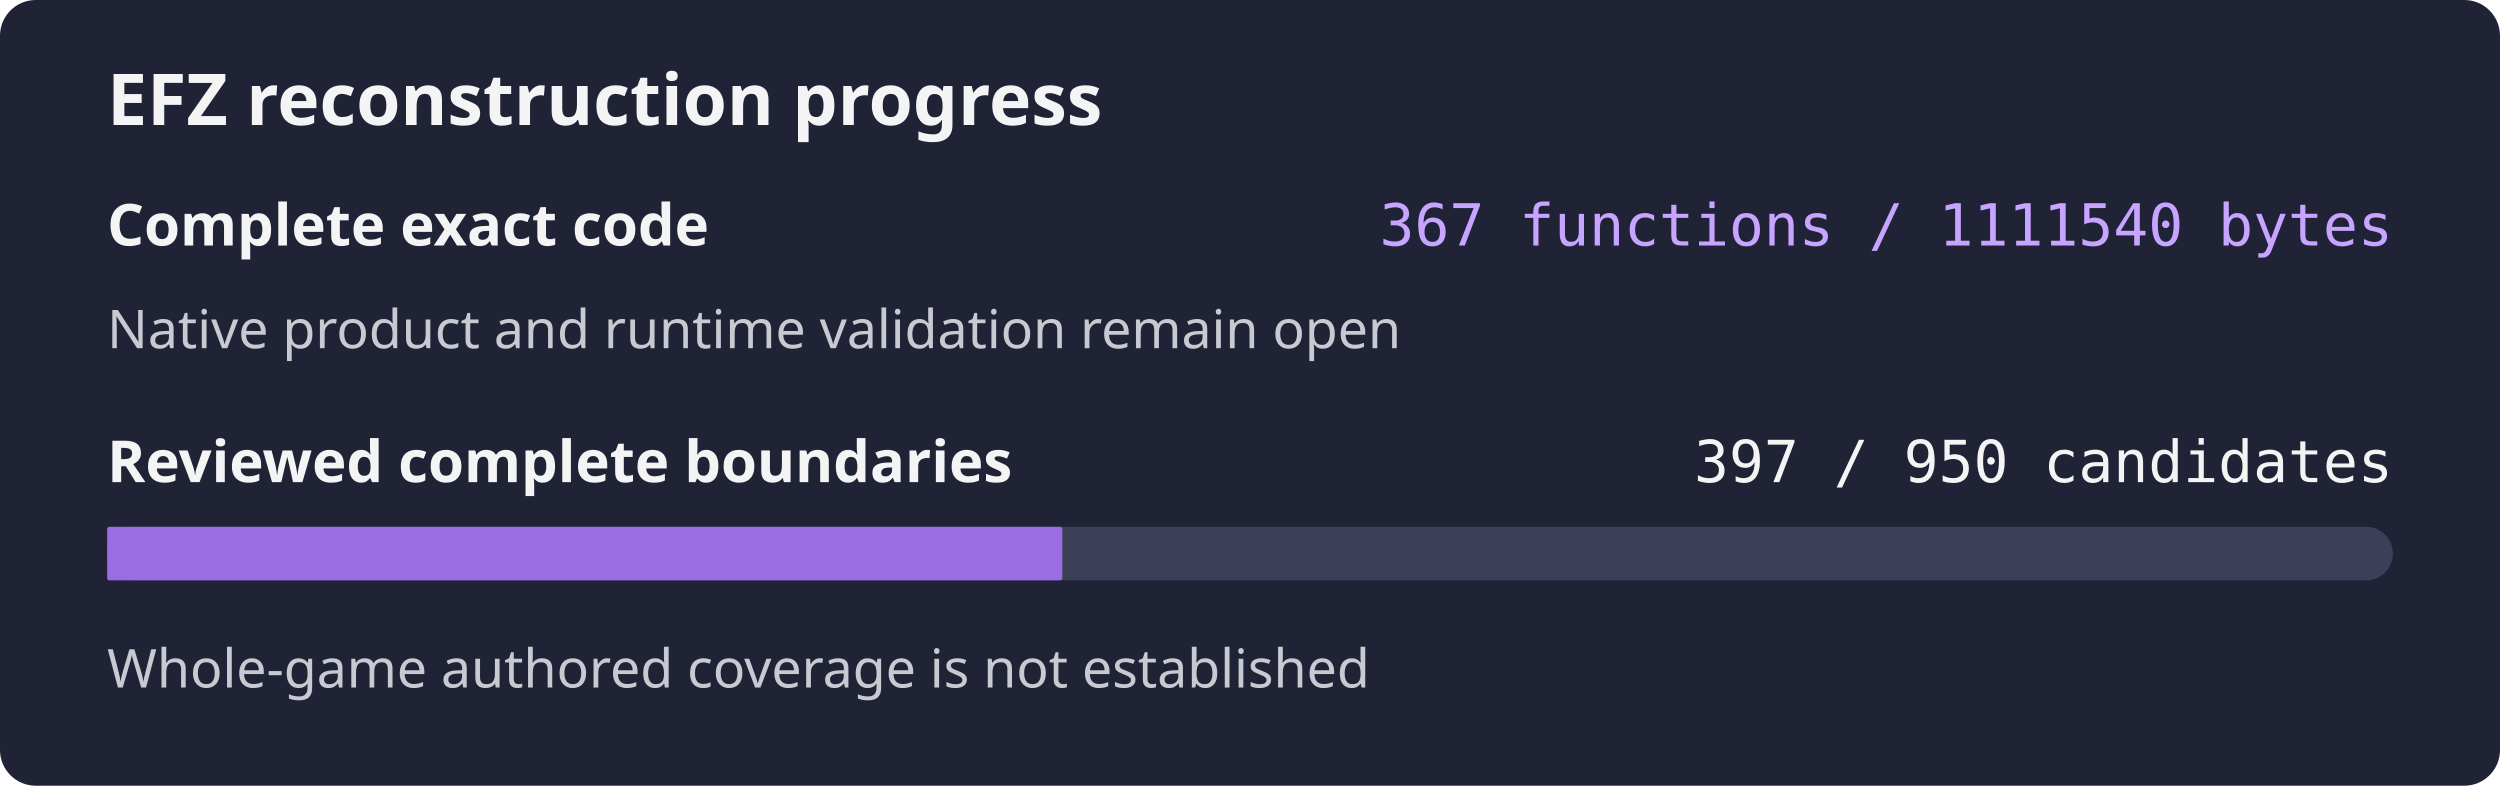
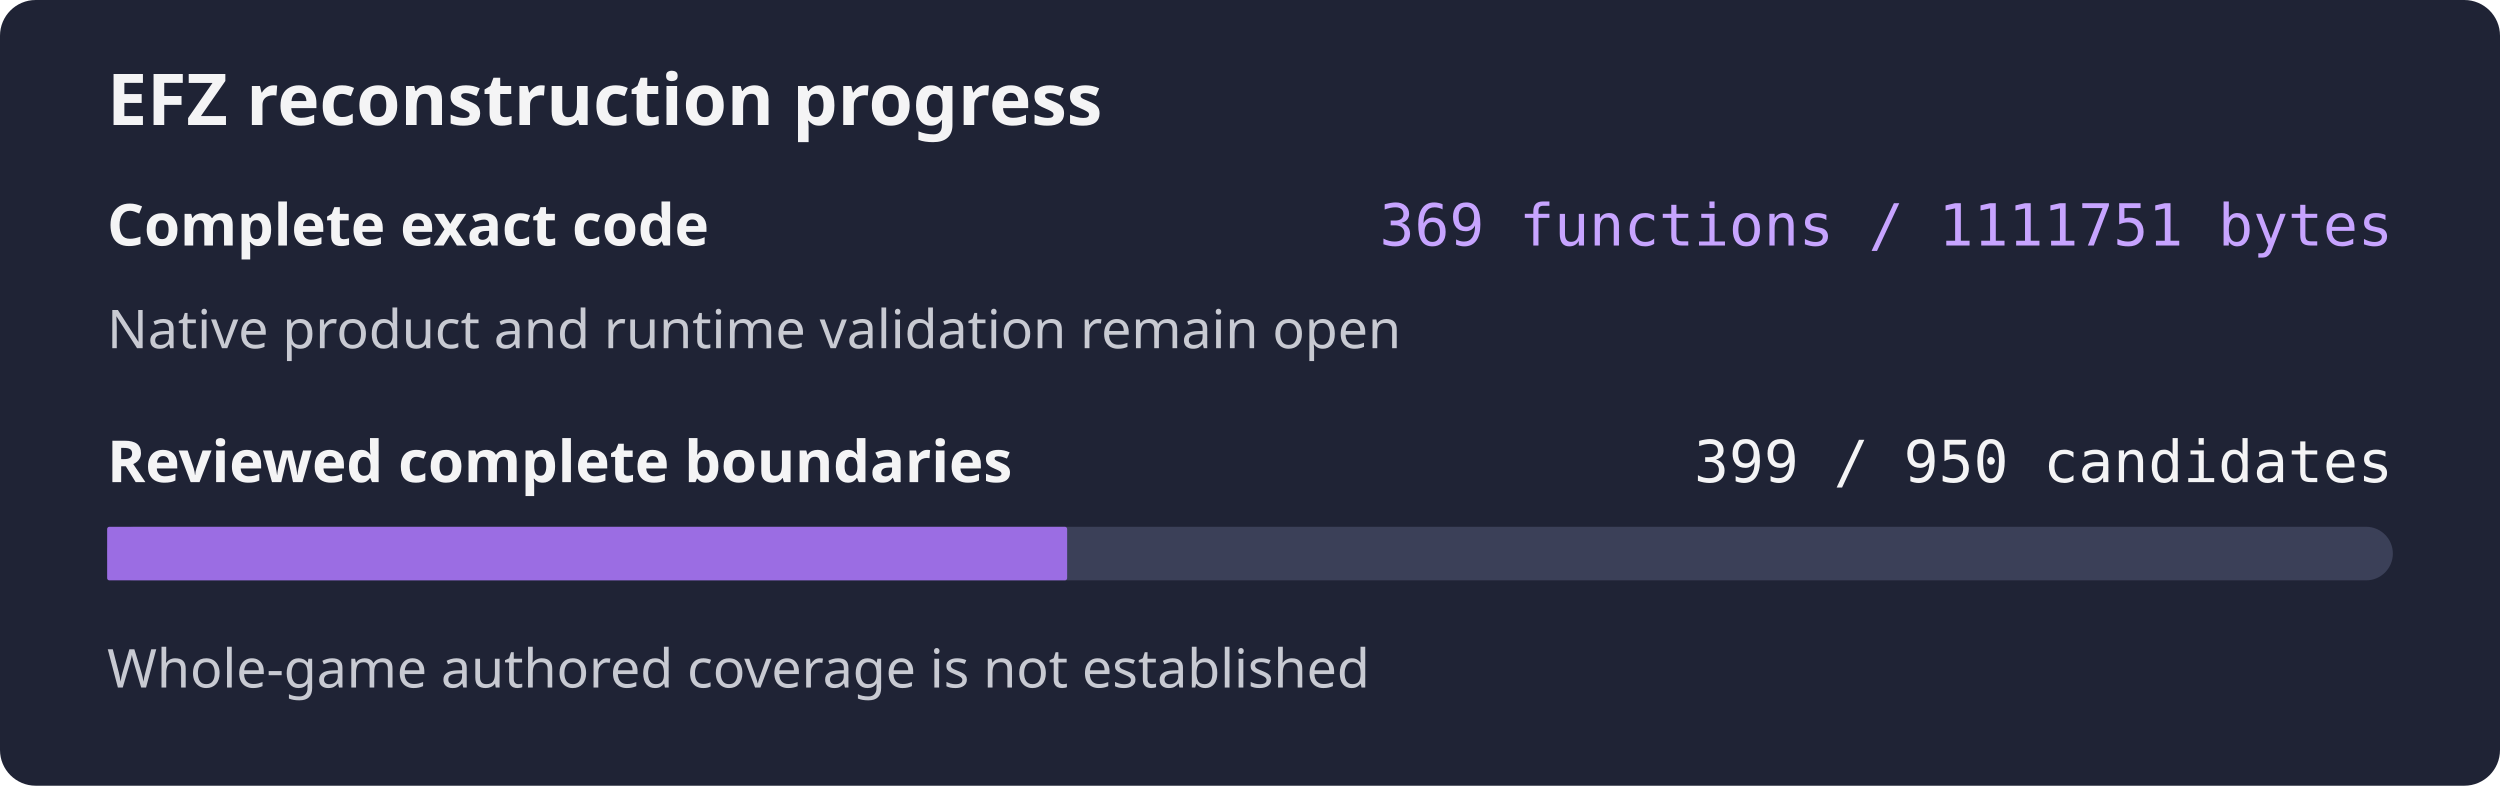
- <svg xmlns="http://www.w3.org/2000/svg" width="560" height="176" role="img" aria-label="EFZ reconstruction: 367 exact functions, 1111540 exact bytes; 397 reviewed boundaries out of 950 candidates">
+ <svg xmlns="http://www.w3.org/2000/svg" width="560" height="176" role="img" aria-label="EFZ reconstruction: 369 exact functions, 1111751 exact bytes; 399 reviewed boundaries out of 950 candidates">
  <rect width="560" height="176" rx="8" fill="#1f2335" />
  <text x="24" y="28" fill="#f4f4f5" font-family="sans-serif" font-size="16" font-weight="600">EFZ reconstruction progress</text>
  <text x="24" y="55" fill="#f4f4f5" font-family="sans-serif" font-size="13" font-weight="600">Complete exact code</text>
-   <text x="536" y="55" fill="#c7a4ff" text-anchor="end" font-family="monospace" font-size="13">367 functions / 1111540 bytes</text>
+   <text x="536" y="55" fill="#c7a4ff" text-anchor="end" font-family="monospace" font-size="13">369 functions / 1111751 bytes</text>
  <text x="24" y="78" fill="#c8cad2" font-family="sans-serif" font-size="12">Native product and runtime validation remain open</text>
  <text x="24" y="108" fill="#f4f4f5" font-family="sans-serif" font-size="13" font-weight="600">Reviewed complete boundaries</text>
-   <text x="536" y="108" fill="#f4f4f5" text-anchor="end" font-family="monospace" font-size="13">397 / 950 candidates</text>
+   <text x="536" y="108" fill="#f4f4f5" text-anchor="end" font-family="monospace" font-size="13">399 / 950 candidates</text>
  <rect x="24" y="118" width="512" height="12" rx="6" fill="#3b4058" />
-   <rect x="24" y="118" width="213.96" height="12" rx="0.5" fill="#9b6de3" />
+   <rect x="24" y="118" width="215.04" height="12" rx="0.5" fill="#9b6de3" />
  <text x="24" y="154" fill="#c8cad2" font-family="sans-serif" font-size="12">Whole-game authored coverage is not established</text>
</svg>
